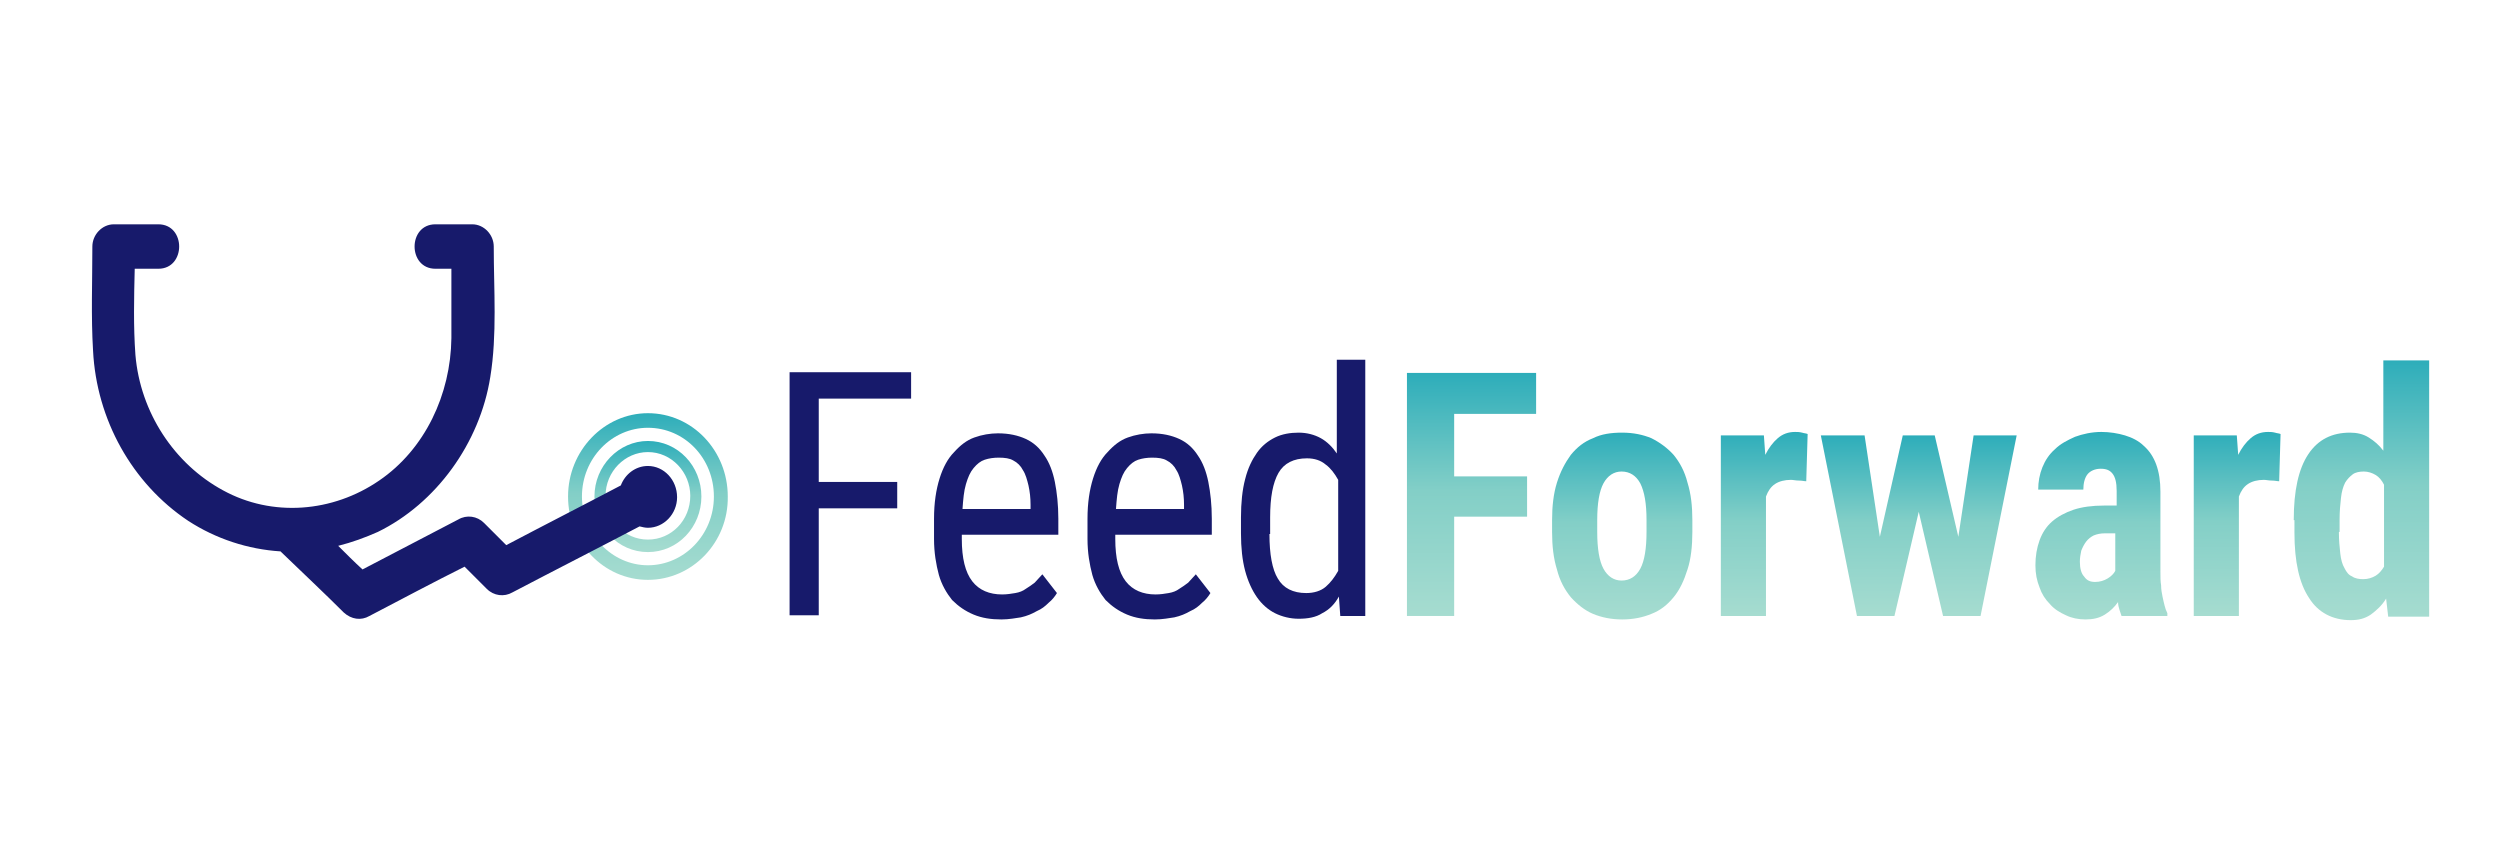
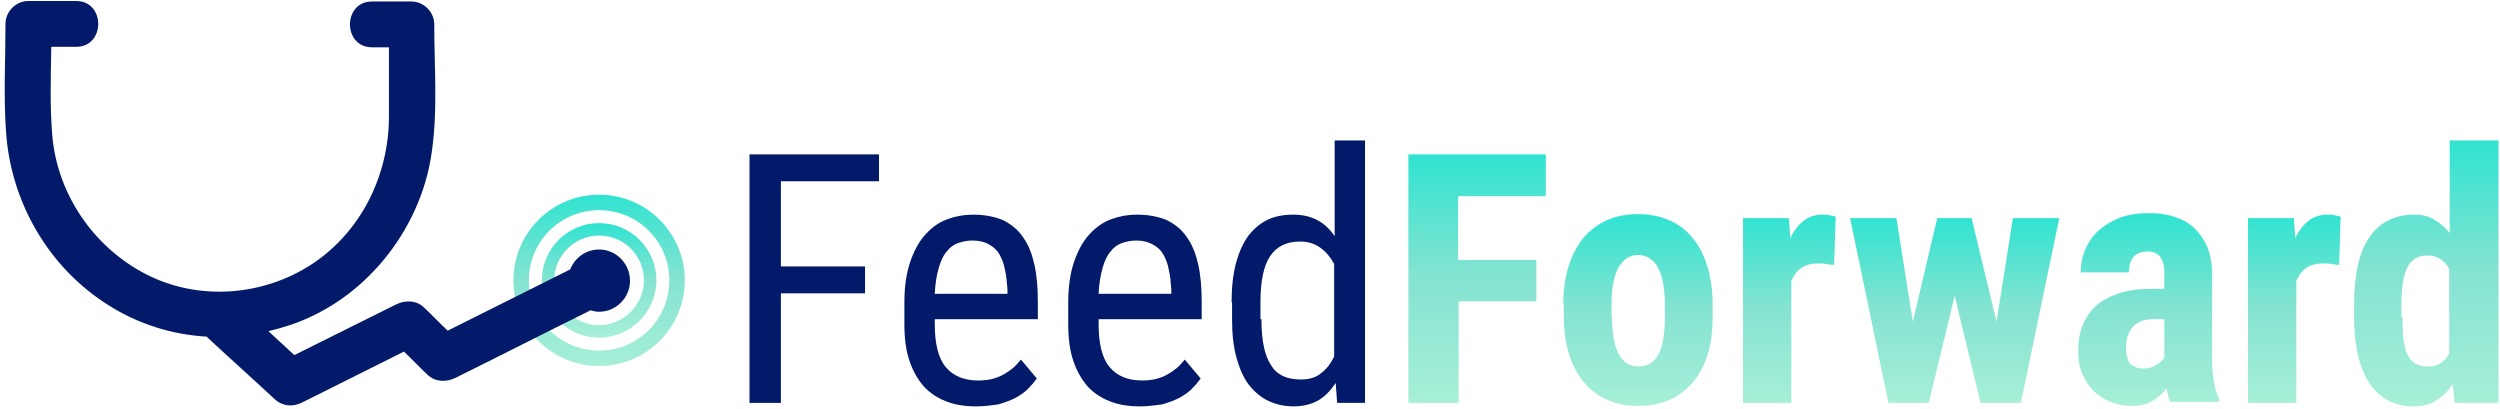
- <svg xmlns="http://www.w3.org/2000/svg" version="1.1" id="Layer_1" x="0px" y="0px" viewBox="0 0 360 122.5" style="enable-background:new 0 0 360 122.5;" xml:space="preserve">
-   <style type="text/css">
- 	.st0{fill:url(#SVGID_1_);}
- 	.st1{fill:url(#SVGID_2_);}
- 	.st2{fill:#171A6B;}
- 	.st3{fill:url(#SVGID_3_);}
- 	.st4{fill:url(#SVGID_4_);}
- 	.st5{fill:url(#SVGID_5_);}
- 	.st6{fill:url(#SVGID_6_);}
- 	.st7{fill:url(#SVGID_7_);}
- 	.st8{fill:url(#SVGID_8_);}
- 	.st9{fill:url(#SVGID_9_);}
- </style>
-   <g>
-     <g>
-       <g>
-         <linearGradient id="SVGID_1_" gradientUnits="userSpaceOnUse" x1="93.318" y1="79.505" x2="93.318" y2="63.435">
-           <stop offset="0" style="stop-color:#A6DCD0" />
-           <stop offset="0.515" style="stop-color:#83CFC7" />
-           <stop offset="1" style="stop-color:#2DADBA" />
-         </linearGradient>
-         <path class="st0" d="M93.3,79.5c-4.3,0-7.7-3.6-7.7-8c0-4.4,3.5-8,7.7-8c4.3,0,7.7,3.6,7.7,8C101,75.9,97.6,79.5,93.3,79.5z      M93.3,65.1c-3.3,0-6.1,2.8-6.1,6.3c0,3.5,2.7,6.3,6.1,6.3s6.1-2.8,6.1-6.3C99.4,68,96.7,65.1,93.3,65.1z" />
-         <linearGradient id="SVGID_2_" gradientUnits="userSpaceOnUse" x1="93.318" y1="83.49" x2="93.318" y2="59.45">
-           <stop offset="0" style="stop-color:#A6DCD0" />
-           <stop offset="0.515" style="stop-color:#83CFC7" />
-           <stop offset="1" style="stop-color:#2DADBA" />
-         </linearGradient>
-         <path class="st1" d="M93.3,83.5c-6.4,0-11.5-5.4-11.5-12c0-6.6,5.2-12,11.5-12c6.4,0,11.5,5.4,11.5,12     C104.9,78.1,99.7,83.5,93.3,83.5z M93.3,61.6c-5.2,0-9.5,4.4-9.5,9.9c0,5.4,4.3,9.9,9.5,9.9c5.2,0,9.5-4.4,9.5-9.9     C102.8,66,98.6,61.6,93.3,61.6z" />
-       </g>
-       <path class="st2" d="M93.3,67.1c-1.8,0-3.3,1.2-3.9,2.8c-5.5,2.9-11,5.7-16.5,8.6c-1.1-1.1-2.1-2.1-3.2-3.2c-1-1-2.5-1.2-3.7-0.5    c-4.6,2.4-9.2,4.8-13.8,7.2c-1.2-1.1-2.3-2.2-3.5-3.4c2-0.5,3.9-1.2,5.7-2c8.4-4.1,14.7-12.8,16.2-22.3c1-6.1,0.5-12.6,0.5-18.8    c0-1.7-1.4-3.2-3.1-3.2c-1.8,0-3.6,0-5.3,0c-4,0-4,6.4,0,6.4c0.8,0,1.5,0,2.3,0c0,3.3,0,6.6,0,10c-0.1,8.1-3.8,16-10.4,20.5    c-6.7,4.6-15.4,5.3-22.5,1.4c-7-3.8-11.9-11.2-12.6-19.5c-0.3-4.1-0.2-8.3-0.1-12.4c1.1,0,2.3,0,3.4,0c4,0,4-6.4,0-6.4    c-2.1,0-4.3,0-6.4,0c-1.7,0-3.1,1.5-3.1,3.2c0,5-0.2,10.1,0.1,15C13.9,60.4,19,69.6,27.1,75c4,2.6,8.6,4.1,13.3,4.4    c0.1,0.1,0.1,0.1,0.2,0.2c3,2.9,6,5.7,8.9,8.6c1.1,1,2.5,1.2,3.7,0.5c4.6-2.4,9.1-4.8,13.7-7.1c1.1,1.1,2.1,2.1,3.2,3.2    c1,1,2.5,1.2,3.7,0.5c6.1-3.2,12.2-6.3,18.3-9.5c0.4,0.1,0.8,0.2,1.2,0.2c2.3,0,4.2-2,4.2-4.4C97.5,69.1,95.6,67.1,93.3,67.1z" />
-     </g>
-     <g>
-       <g>
+ <svg xmlns="http://www.w3.org/2000/svg" width="502px" height="82px" viewBox="0 0 502 82" version="1.1">
+   <defs>
+     <linearGradient x1="50.033%" y1="99.983%" x2="50.033%" y2="0.196%" id="linearGradient-1">
+       <stop stop-color="#A7EFD8" offset="0%" />
+       <stop stop-color="#84E3D1" offset="51.49%" />
+       <stop stop-color="#30E3D1" offset="100%" />
+     </linearGradient>
+     <linearGradient x1="50.022%" y1="99.964%" x2="50.022%" y2="0.154%" id="linearGradient-2">
+       <stop stop-color="#A7EFD8" offset="0%" />
+       <stop stop-color="#84E3D1" offset="51.49%" />
+       <stop stop-color="#30E3D1" offset="100%" />
+     </linearGradient>
+     <linearGradient x1="50.245%" y1="100.001%" x2="50.245%" y2="-0.055%" id="linearGradient-3">
+       <stop stop-color="#A7EFD8" offset="0%" />
+       <stop stop-color="#84E3D1" offset="51.49%" />
+       <stop stop-color="#30E3D1" offset="100%" />
+     </linearGradient>
+     <linearGradient x1="50.117%" y1="100.224%" x2="50.117%" y2="0.291%" id="linearGradient-4">
+       <stop stop-color="#A7EFD8" offset="0%" />
+       <stop stop-color="#84E3D1" offset="51.49%" />
+       <stop stop-color="#30E3D1" offset="100%" />
+     </linearGradient>
+     <linearGradient x1="49.356%" y1="100.002%" x2="49.356%" y2="0.031%" id="linearGradient-5">
+       <stop stop-color="#A7EFD8" offset="0%" />
+       <stop stop-color="#84E3D1" offset="51.49%" />
+       <stop stop-color="#30E3D1" offset="100%" />
+     </linearGradient>
+     <linearGradient x1="49.986%" y1="100.002%" x2="49.986%" y2="-0.006%" id="linearGradient-6">
+       <stop stop-color="#A7EFD8" offset="0%" />
+       <stop stop-color="#84E3D1" offset="51.49%" />
+       <stop stop-color="#30E3D1" offset="100%" />
+     </linearGradient>
+     <linearGradient x1="50.055%" y1="100.223%" x2="50.055%" y2="0.806%" id="linearGradient-7">
+       <stop stop-color="#A7EFD8" offset="0%" />
+       <stop stop-color="#84E3D1" offset="51.49%" />
+       <stop stop-color="#30E3D1" offset="100%" />
+     </linearGradient>
+     <linearGradient x1="49.164%" y1="100.002%" x2="49.164%" y2="0.031%" id="linearGradient-8">
+       <stop stop-color="#A7EFD8" offset="0%" />
+       <stop stop-color="#84E3D1" offset="51.49%" />
+       <stop stop-color="#30E3D1" offset="100%" />
+     </linearGradient>
+     <linearGradient x1="49.901%" y1="99.975%" x2="49.901%" y2="0.055%" id="linearGradient-9">
+       <stop stop-color="#A7EFD8" offset="0%" />
+       <stop stop-color="#84E3D1" offset="51.49%" />
+       <stop stop-color="#30E3D1" offset="100%" />
+     </linearGradient>
+   </defs>
+   <g id="Page-1" stroke="none" stroke-width="1" fill="none" fill-rule="evenodd">
+     <g id="Artboard" transform="translate(-1405, -85)">
+       <g id="Group" transform="translate(1405, 85)">
        <g>
-           <path class="st2" d="M129.2,73.2h-11.3v15.4h-4.2v-35h17.5v3.8h-13.3v12h11.3V73.2z" />
-           <path class="st2" d="M144.2,89.2c-1.5,0-2.8-0.2-4-0.7c-1.2-0.5-2.2-1.2-3.1-2.1c-0.8-1-1.5-2.2-1.9-3.6      c-0.4-1.5-0.7-3.2-0.7-5.2v-2.9c0-2.3,0.3-4.2,0.8-5.8c0.5-1.6,1.2-2.9,2.1-3.8c0.9-1,1.8-1.7,2.9-2.1c1.1-0.4,2.3-0.6,3.4-0.6      c1.6,0,2.9,0.3,4,0.8c1.1,0.5,2,1.3,2.7,2.4c0.7,1,1.2,2.3,1.5,3.8c0.3,1.5,0.5,3.3,0.5,5.3V77h-13.9v0.6c0,2.8,0.5,4.8,1.5,6.1      c1,1.3,2.5,1.9,4.3,1.9c0.7,0,1.3-0.1,1.9-0.2c0.6-0.1,1.1-0.3,1.5-0.6c0.5-0.3,0.9-0.6,1.3-0.9c0.4-0.4,0.7-0.8,1.1-1.2      l2.1,2.7c-0.3,0.5-0.7,1-1.2,1.4c-0.5,0.5-1,0.9-1.7,1.2c-0.7,0.4-1.4,0.7-2.3,0.9C146.3,89,145.3,89.2,144.2,89.2z M143.8,65.9      c-0.7,0-1.4,0.1-2,0.3c-0.6,0.2-1.1,0.6-1.6,1.2c-0.5,0.6-0.8,1.3-1.1,2.3c-0.3,1-0.4,2.2-0.5,3.6h9.8v-0.6c0-1-0.1-1.9-0.3-2.8      c-0.2-0.8-0.4-1.6-0.8-2.2c-0.3-0.6-0.8-1.1-1.4-1.4C145.4,66,144.7,65.9,143.8,65.9z" />
-           <path class="st2" d="M166.3,89.2c-1.5,0-2.8-0.2-4-0.7c-1.2-0.5-2.2-1.2-3.1-2.1c-0.8-1-1.5-2.2-1.9-3.6      c-0.4-1.5-0.7-3.2-0.7-5.2v-2.9c0-2.3,0.3-4.2,0.8-5.8c0.5-1.6,1.2-2.9,2.1-3.8c0.9-1,1.8-1.7,2.9-2.1c1.1-0.4,2.3-0.6,3.4-0.6      c1.6,0,2.9,0.3,4,0.8c1.1,0.5,2,1.3,2.7,2.4c0.7,1,1.2,2.3,1.5,3.8c0.3,1.5,0.5,3.3,0.5,5.3V77h-13.9v0.6c0,2.8,0.5,4.8,1.5,6.1      c1,1.3,2.5,1.9,4.3,1.9c0.7,0,1.3-0.1,1.9-0.2c0.6-0.1,1.1-0.3,1.5-0.6c0.5-0.3,0.9-0.6,1.3-0.9c0.4-0.4,0.7-0.8,1.1-1.2      l2.1,2.7c-0.3,0.5-0.7,1-1.2,1.4c-0.5,0.5-1,0.9-1.7,1.2c-0.7,0.4-1.4,0.7-2.3,0.9C168.4,89,167.4,89.2,166.3,89.2z M165.9,65.9      c-0.7,0-1.4,0.1-2,0.3c-0.6,0.2-1.1,0.6-1.6,1.2c-0.5,0.6-0.8,1.3-1.1,2.3c-0.3,1-0.4,2.2-0.5,3.6h9.8v-0.6c0-1-0.1-1.9-0.3-2.8      c-0.2-0.8-0.4-1.6-0.8-2.2c-0.3-0.6-0.8-1.1-1.4-1.4C167.5,66,166.8,65.9,165.9,65.9z" />
-           <path class="st2" d="M178.7,74.5c0-2.1,0.2-4,0.6-5.5c0.4-1.6,1-2.8,1.7-3.8c0.7-1,1.6-1.7,2.6-2.2c1-0.5,2.2-0.7,3.4-0.7      c1.2,0,2.3,0.3,3.2,0.8c0.9,0.5,1.7,1.3,2.3,2.2V51.8h4.1v36.9H193l-0.2-2.8c-0.6,1.1-1.4,1.9-2.4,2.4c-0.9,0.6-2.1,0.8-3.4,0.8      c-1.2,0-2.4-0.3-3.4-0.8c-1-0.5-1.9-1.3-2.6-2.3c-0.7-1-1.3-2.3-1.7-3.8c-0.4-1.5-0.6-3.3-0.6-5.4V74.5z M182.8,76.9      c0,2.9,0.4,5.1,1.2,6.4c0.8,1.4,2.2,2.1,4.1,2.1c1.1,0,2.1-0.3,2.8-0.9c0.7-0.6,1.3-1.4,1.8-2.3V69.1c-0.5-0.9-1.1-1.7-1.8-2.2      c-0.7-0.6-1.6-0.9-2.7-0.9c-1.9,0-3.3,0.7-4.1,2.1c-0.8,1.4-1.2,3.5-1.2,6.4V76.9z" />
+           <g transform="translate(103, 39)" fill-rule="nonzero" id="Shape">
+             <path d="M17.3,28.8 C11,28.8 5.8,23.7 5.8,17.3 C5.8,11 10.9,5.8 17.3,5.8 C23.6,5.8 28.8,10.9 28.8,17.3 C28.8,23.6 23.6,28.8 17.3,28.8 Z M17.3,8.3 C12.3,8.3 8.3,12.4 8.3,17.3 C8.3,22.3 12.4,26.3 17.3,26.3 C22.2,26.3 26.3,22.2 26.3,17.3 C26.3,12.3 22.3,8.3 17.3,8.3 Z" fill="url(#linearGradient-1)" />
+             <path d="M17.3,34.5 C7.8,34.5 0.1,26.8 0.1,17.3 C0.1,7.8 7.8,0.1 17.3,0.1 C26.8,0.1 34.5,7.8 34.5,17.3 C34.5,26.8 26.8,34.5 17.3,34.5 Z M17.3,3.2 C9.5,3.2 3.2,9.5 3.2,17.3 C3.2,25.1 9.5,31.4 17.3,31.4 C25.1,31.4 31.4,25.1 31.4,17.3 C31.4,9.5 25.1,3.2 17.3,3.2 Z" fill="url(#linearGradient-2)" />
+           </g>
+           <path d="M120.3,50.1 C117.6,50.1 115.4,51.8 114.5,54.1 C106.3,58.2 98.1,62.3 89.9,66.4 C88.3,64.9 86.8,63.3 85.2,61.8 C83.7,60.3 81.5,60.2 79.6,61.1 C72.8,64.5 65.9,67.9 59.1,71.3 C57.4,69.7 55.6,68.1 53.9,66.5 C56.8,65.8 59.7,64.9 62.4,63.6 C74.9,57.8 84.2,45.4 86.5,31.8 C88,23 87.2,13.8 87.2,4.9 C87.2,2.4 85.1,0.3 82.6,0.3 C80,0.3 77.3,0.3 74.7,0.3 C68.8,0.3 68.8,9.5 74.7,9.5 C75.8,9.5 76.9,9.5 78.1,9.5 C78.1,14.2 78.1,19 78.1,23.7 C78,35.3 72.5,46.5 62.7,53 C52.8,59.5 39.8,60.5 29.2,55 C18.8,49.6 11.5,39 10.5,27.2 C10,21.3 10.2,15.4 10.3,9.4 C12,9.4 13.7,9.4 15.3,9.4 C21.2,9.4 21.2,0.2 15.3,0.2 C12.1,0.2 8.9,0.2 5.7,0.2 C3.2,0.2 1.1,2.3 1.1,4.8 C1.1,11.9 0.7,19.2 1.2,26.3 C2.1,40.5 9.7,53.7 21.8,61.3 C27.8,65.1 34.6,67.2 41.5,67.6 C41.6,67.7 41.7,67.8 41.8,67.9 C46.2,72 50.7,76 55.1,80.1 C56.7,81.6 58.8,81.8 60.7,80.8 C67.5,77.4 74.3,74 81.1,70.6 C82.7,72.1 84.2,73.7 85.8,75.2 C87.3,76.7 89.5,76.8 91.4,75.9 C100.5,71.4 109.5,66.8 118.6,62.3 C119.2,62.5 119.7,62.6 120.3,62.6 C123.7,62.6 126.5,59.8 126.5,56.4 C126.5,52.9 123.7,50.1 120.3,50.1 Z" id="Path" fill="#031A6B" />
        </g>
-         <linearGradient id="SVGID_3_" gradientUnits="userSpaceOnUse" x1="211.904" y1="88.681" x2="211.904" y2="53.722">
-           <stop offset="0" style="stop-color:#A6DCD0" />
-           <stop offset="0.515" style="stop-color:#83CFC7" />
-           <stop offset="1" style="stop-color:#2DADBA" />
-         </linearGradient>
-         <path class="st3" d="M219.9,74.4h-10.5v14.3h-6.8v-35h18.6v5.9h-11.8v9h10.5V74.4z" />
-         <linearGradient id="SVGID_4_" gradientUnits="userSpaceOnUse" x1="233.601" y1="89.161" x2="233.601" y2="62.222">
-           <stop offset="0" style="stop-color:#A6DCD0" />
-           <stop offset="0.515" style="stop-color:#83CFC7" />
-           <stop offset="1" style="stop-color:#2DADBA" />
-         </linearGradient>
-         <path class="st4" d="M223.5,74.9c0-2,0.2-3.8,0.7-5.4c0.5-1.6,1.2-2.9,2-4c0.9-1.1,1.9-1.9,3.2-2.4c1.2-0.6,2.6-0.8,4.2-0.8     c1.6,0,3,0.3,4.2,0.8c1.2,0.6,2.3,1.4,3.2,2.4c0.9,1.1,1.6,2.4,2,4c0.5,1.6,0.7,3.4,0.7,5.4v1.7c0,2-0.2,3.9-0.7,5.4     c-0.5,1.6-1.1,2.9-2,4c-0.9,1.1-1.9,1.9-3.2,2.4c-1.2,0.5-2.6,0.8-4.2,0.8c-1.6,0-3-0.3-4.2-0.8c-1.2-0.5-2.3-1.4-3.2-2.4     c-0.9-1.1-1.6-2.4-2-4c-0.5-1.6-0.7-3.4-0.7-5.4V74.9z M230,76.6c0,2.4,0.3,4.2,0.9,5.3c0.6,1.1,1.5,1.7,2.6,1.7     c1.2,0,2.1-0.6,2.7-1.7c0.6-1.1,0.9-2.9,0.9-5.3v-1.7c0-2.4-0.3-4.1-0.9-5.3c-0.6-1.1-1.5-1.7-2.7-1.7c-1.1,0-2,0.6-2.6,1.7     c-0.6,1.1-0.9,2.9-0.9,5.3V76.6z" />
-         <linearGradient id="SVGID_5_" gradientUnits="userSpaceOnUse" x1="253.938" y1="88.681" x2="253.938" y2="62.222">
-           <stop offset="0" style="stop-color:#A6DCD0" />
-           <stop offset="0.515" style="stop-color:#83CFC7" />
-           <stop offset="1" style="stop-color:#2DADBA" />
-         </linearGradient>
-         <path class="st5" d="M260.1,69.3c-0.3,0-0.6-0.1-1.1-0.1c-0.4,0-0.8-0.1-1.1-0.1c-0.9,0-1.7,0.2-2.3,0.6c-0.6,0.4-1,1-1.3,1.8     v17.2h-6.5v-26h6.2l0.2,2.8c0.5-1,1.1-1.8,1.8-2.4c0.7-0.6,1.5-0.9,2.5-0.9c0.3,0,0.6,0,1,0.1c0.3,0.1,0.6,0.1,0.8,0.2     L260.1,69.3z" />
-         <linearGradient id="SVGID_6_" gradientUnits="userSpaceOnUse" x1="276.338" y1="88.681" x2="276.338" y2="62.702">
-           <stop offset="0" style="stop-color:#A6DCD0" />
-           <stop offset="0.515" style="stop-color:#83CFC7" />
-           <stop offset="1" style="stop-color:#2DADBA" />
-         </linearGradient>
-         <path class="st6" d="M282,77.3l2.2-14.6h6.2l-5.2,26h-5.4l-3.5-15l-3.5,15h-5.4l-5.2-26h6.3l2.2,14.6l3.3-14.6h4.6L282,77.3z" />
-         <linearGradient id="SVGID_7_" gradientUnits="userSpaceOnUse" x1="302.543" y1="89.161" x2="302.543" y2="62.222">
-           <stop offset="0" style="stop-color:#A6DCD0" />
-           <stop offset="0.515" style="stop-color:#83CFC7" />
-           <stop offset="1" style="stop-color:#2DADBA" />
-         </linearGradient>
-         <path class="st7" d="M305.5,88.7c-0.1-0.3-0.2-0.6-0.3-0.9c-0.1-0.3-0.2-0.7-0.2-1.1c-0.5,0.7-1.1,1.3-1.9,1.8s-1.7,0.7-2.8,0.7     c-1,0-2-0.2-2.8-0.6c-0.9-0.4-1.7-0.9-2.3-1.6c-0.7-0.7-1.2-1.5-1.5-2.4c-0.4-1-0.6-2-0.6-3.2c0-1.3,0.2-2.5,0.6-3.6s1-2,1.8-2.7     c0.8-0.7,1.9-1.3,3.1-1.7c1.2-0.4,2.7-0.6,4.4-0.6h1.8v-2.1c0-1.2-0.2-2-0.6-2.5c-0.4-0.5-0.9-0.7-1.7-0.7     c-0.8,0-1.5,0.3-1.9,0.8c-0.4,0.5-0.6,1.3-0.6,2.2h-6.5c0-1.1,0.2-2.2,0.6-3.2c0.4-1,1-1.9,1.8-2.6c0.8-0.8,1.8-1.3,2.9-1.8     c1.1-0.4,2.4-0.7,3.8-0.7c1.2,0,2.4,0.2,3.4,0.5c1,0.3,2,0.8,2.7,1.5c0.8,0.7,1.4,1.6,1.8,2.7c0.4,1.1,0.6,2.4,0.6,3.9v11.5     c0,0.8,0,1.4,0.1,2c0,0.6,0.1,1.1,0.2,1.6c0.1,0.5,0.2,0.9,0.3,1.3c0.1,0.4,0.2,0.7,0.4,1.1v0.4H305.5z M301.7,83.8     c0.7,0,1.3-0.2,1.8-0.5c0.5-0.3,0.9-0.7,1.1-1.1v-5.4h-1.5c-0.6,0-1.1,0.1-1.6,0.3c-0.4,0.2-0.8,0.5-1.1,0.9     c-0.3,0.4-0.5,0.8-0.7,1.3c-0.1,0.5-0.2,1-0.2,1.6c0,0.9,0.2,1.7,0.6,2.1C300.5,83.6,301,83.8,301.7,83.8z" />
-         <linearGradient id="SVGID_8_" gradientUnits="userSpaceOnUse" x1="322.096" y1="88.681" x2="322.096" y2="62.222">
-           <stop offset="0" style="stop-color:#A6DCD0" />
-           <stop offset="0.515" style="stop-color:#83CFC7" />
-           <stop offset="1" style="stop-color:#2DADBA" />
-         </linearGradient>
-         <path class="st8" d="M328.2,69.3c-0.3,0-0.6-0.1-1.1-0.1c-0.4,0-0.8-0.1-1.1-0.1c-0.9,0-1.7,0.2-2.3,0.6c-0.6,0.4-1,1-1.3,1.8     v17.2h-6.5v-26h6.2l0.2,2.8c0.5-1,1.1-1.8,1.8-2.4c0.7-0.6,1.5-0.9,2.5-0.9c0.3,0,0.6,0,1,0.1c0.3,0.1,0.6,0.1,0.8,0.2     L328.2,69.3z" />
-         <linearGradient id="SVGID_9_" gradientUnits="userSpaceOnUse" x1="340" y1="89.161" x2="340" y2="51.801">
-           <stop offset="0" style="stop-color:#A6DCD0" />
-           <stop offset="0.515" style="stop-color:#83CFC7" />
-           <stop offset="1" style="stop-color:#2DADBA" />
-         </linearGradient>
-         <path class="st9" d="M330.3,74.9c0-4.3,0.7-7.4,2.1-9.5c1.4-2.1,3.4-3.1,6-3.1c1,0,1.9,0.2,2.7,0.7c0.8,0.5,1.5,1.1,2.1,1.9v-13     h6.6v36.9h-5.9l-0.3-2.6c-0.6,1-1.4,1.7-2.2,2.3c-0.9,0.6-1.8,0.8-2.9,0.8c-2.6,0-4.7-1.1-6-3.2c-1.4-2.1-2.1-5.2-2.1-9.4V74.9z      M336.8,76.6c0,1.2,0.1,2.2,0.2,3.1c0.1,0.9,0.3,1.6,0.6,2.1c0.3,0.6,0.6,1,1.1,1.2c0.4,0.3,1,0.4,1.6,0.4c0.7,0,1.3-0.2,1.8-0.5     c0.5-0.3,0.9-0.8,1.2-1.3V69.8c-0.3-0.6-0.7-1.1-1.2-1.4c-0.5-0.3-1.1-0.5-1.7-0.5c-0.6,0-1.2,0.1-1.6,0.4     c-0.4,0.3-0.8,0.7-1.1,1.2c-0.3,0.6-0.5,1.3-0.6,2.2c-0.1,0.9-0.2,1.9-0.2,3.2V76.6z" />
+         <g transform="translate(150, 28)">
+           <g fill="#031A6B">
+             <polygon id="Path" points="23.7 30.9 6.8 30.9 6.8 52.9 0.5 52.9 0.5 3 26.5 3 26.5 8.4 6.8 8.4 6.8 25.5 23.7 25.5" />
+             <path d="M46,53.6 C43.8,53.6 41.8,53.3 40,52.6 C38.2,51.9 36.7,50.9 35.5,49.6 C34.3,48.2 33.3,46.5 32.6,44.4 C31.9,42.3 31.6,39.9 31.6,37 L31.6,32.8 C31.6,29.5 32,26.8 32.8,24.5 C33.6,22.2 34.6,20.4 35.9,19 C37.2,17.6 38.6,16.6 40.3,16 C41.9,15.4 43.6,15.1 45.4,15.1 C47.7,15.1 49.7,15.5 51.4,16.2 C53,17 54.4,18.1 55.4,19.6 C56.5,21.1 57.2,22.9 57.7,25.1 C58.2,27.3 58.4,29.8 58.4,32.6 L58.4,36.1 L37.7,36.1 L37.7,37 C37.7,41 38.4,43.9 39.9,45.7 C41.4,47.5 43.6,48.4 46.4,48.4 C47.4,48.4 48.4,48.3 49.2,48.1 C50,47.9 50.8,47.6 51.5,47.2 C52.2,46.8 52.8,46.4 53.4,45.9 C54,45.4 54.5,44.8 55,44.2 L58.2,48 C57.7,48.7 57.1,49.4 56.4,50.1 C55.7,50.8 54.8,51.4 53.9,51.9 C52.9,52.4 51.8,52.8 50.5,53.2 C49.1,53.4 47.6,53.6 46,53.6 Z M45.3,20.3 C44.2,20.3 43.3,20.5 42.4,20.8 C41.5,21.1 40.7,21.7 40.1,22.5 C39.4,23.3 38.9,24.4 38.5,25.8 C38.1,27.2 37.8,28.9 37.7,31 L52.3,31 L52.3,30.2 C52.2,28.8 52.1,27.4 51.8,26.2 C51.6,25 51.2,24 50.7,23.1 C50.2,22.2 49.5,21.6 48.6,21.1 C47.8,20.6 46.7,20.3 45.3,20.3 Z" id="Shape" fill-rule="nonzero" />
+             <path d="M78.9,53.6 C76.7,53.6 74.7,53.3 72.9,52.6 C71.1,51.9 69.6,50.9 68.4,49.6 C67.2,48.2 66.2,46.5 65.5,44.4 C64.8,42.3 64.5,39.9 64.5,37 L64.5,32.8 C64.5,29.5 64.9,26.8 65.7,24.5 C66.5,22.2 67.5,20.4 68.8,19 C70.1,17.6 71.5,16.6 73.2,16 C74.8,15.4 76.5,15.1 78.3,15.1 C80.6,15.1 82.6,15.5 84.3,16.2 C85.9,17 87.3,18.1 88.3,19.6 C89.4,21.1 90.1,22.9 90.6,25.1 C91.1,27.3 91.3,29.8 91.3,32.6 L91.3,36.1 L70.6,36.1 L70.6,37 C70.6,41 71.3,43.9 72.8,45.7 C74.3,47.5 76.5,48.4 79.3,48.4 C80.3,48.4 81.3,48.3 82.1,48.1 C82.9,47.9 83.7,47.6 84.4,47.2 C85.1,46.8 85.7,46.4 86.3,45.9 C86.9,45.4 87.4,44.8 87.9,44.2 L91.1,48 C90.6,48.7 90,49.4 89.3,50.1 C88.6,50.8 87.7,51.4 86.8,51.9 C85.8,52.4 84.7,52.8 83.4,53.2 C81.9,53.4 80.5,53.6 78.9,53.6 Z M78.2,20.3 C77.1,20.3 76.2,20.5 75.3,20.8 C74.4,21.1 73.6,21.7 73,22.5 C72.3,23.3 71.8,24.4 71.4,25.8 C71,27.2 70.7,28.9 70.6,31 L85.2,31 L85.2,30.2 C85.1,28.8 85,27.4 84.7,26.2 C84.5,25 84.1,24 83.6,23.1 C83.1,22.2 82.4,21.6 81.5,21.1 C80.6,20.6 79.5,20.3 78.2,20.3 Z" id="Shape" fill-rule="nonzero" />
+             <path d="M97.3,32.7 C97.3,29.7 97.6,27 98.2,24.8 C98.8,22.6 99.6,20.8 100.7,19.3 C101.8,17.9 103.1,16.8 104.6,16.1 C106.1,15.4 107.8,15.1 109.7,15.1 C111.6,15.1 113.2,15.5 114.5,16.2 C115.9,16.9 117,18 118,19.4 L118,0.2 L124.1,0.2 L124.1,52.9 L118.5,52.9 L118.2,48.9 C117.2,50.4 116.1,51.6 114.7,52.4 C113.3,53.2 111.6,53.6 109.7,53.6 C107.9,53.6 106.2,53.2 104.7,52.5 C103.2,51.8 101.9,50.7 100.8,49.3 C99.7,47.9 98.9,46 98.3,43.9 C97.7,41.7 97.4,39.2 97.4,36.2 L97.4,32.7 L97.3,32.7 Z M103.3,36.1 C103.3,40.3 103.9,43.3 105.2,45.3 C106.4,47.3 108.4,48.2 111.2,48.2 C112.9,48.2 114.3,47.8 115.3,46.9 C116.4,46.1 117.2,45 117.9,43.6 L117.9,25 C117.2,23.7 116.3,22.6 115.2,21.8 C114.1,21 112.8,20.5 111.1,20.5 C108.3,20.5 106.3,21.5 105,23.5 C103.7,25.5 103.1,28.6 103.1,32.7 L103.1,36.1 L103.3,36.1 Z" id="Shape" fill-rule="nonzero" />
+           </g>
+           <polygon id="Path" fill="url(#linearGradient-3)" points="158.6 32.5 142.9 32.5 142.9 52.9 132.8 52.9 132.8 3 160.4 3 160.4 11.4 142.8 11.4 142.8 24.2 158.5 24.2 158.5 32.5" />
+           <path d="M163.9,33.1 C163.9,30.2 164.3,27.6 165,25.4 C165.7,23.2 166.7,21.3 168,19.7 C169.3,18.2 170.9,17 172.7,16.2 C174.5,15.4 176.6,15 178.9,15 C181.2,15 183.3,15.4 185.1,16.2 C187,17 188.5,18.1 189.8,19.7 C191.1,21.2 192.1,23.1 192.8,25.4 C193.5,27.6 193.9,30.2 193.9,33.1 L193.9,35.5 C193.9,38.4 193.6,41 192.9,43.2 C192.2,45.4 191.2,47.3 189.9,48.8 C188.6,50.3 187,51.5 185.2,52.3 C183.3,53.1 181.3,53.5 179,53.5 C176.7,53.5 174.6,53.1 172.8,52.3 C170.9,51.5 169.4,50.4 168.1,48.8 C166.8,47.3 165.8,45.4 165.1,43.2 C164.4,41 164,38.4 164,35.5 L164,33.1 L163.9,33.1 Z M173.7,35.6 C173.7,39.1 174.2,41.6 175.1,43.2 C176,44.8 177.3,45.6 179,45.6 C180.8,45.6 182.1,44.8 183,43.2 C183.9,41.6 184.3,39.1 184.3,35.6 L184.3,33.2 C184.3,29.8 183.8,27.3 182.9,25.7 C182,24.1 180.6,23.2 178.9,23.2 C177.3,23.2 176,24 175,25.7 C174.1,27.3 173.6,29.8 173.6,33.2 L173.6,35.6 L173.7,35.6 Z" id="Shape" fill="url(#linearGradient-4)" fill-rule="nonzero" />
+           <path d="M218.3,25.2 C217.9,25.2 217.3,25.1 216.7,25 C216.1,24.9 215.5,24.9 215.1,24.9 C213.7,24.9 212.6,25.2 211.7,25.8 C210.8,26.4 210.2,27.3 209.7,28.4 L209.7,52.9 L200,52.9 L200,15.8 L209.2,15.8 L209.5,19.8 C210.2,18.3 211.1,17.2 212.2,16.3 C213.3,15.5 214.5,15.1 215.9,15.1 C216.3,15.1 216.8,15.1 217.3,15.2 C217.8,15.3 218.2,15.4 218.6,15.5 L218.3,25.2 Z" id="Path" fill="url(#linearGradient-5)" />
+           <polygon id="Path" fill="url(#linearGradient-6)" points="250.9 36.6 254.2 15.8 263.5 15.8 255.8 52.9 247.7 52.9 242.5 31.4 237.3 52.9 229.2 52.9 221.5 15.8 230.8 15.8 234.1 36.6 239 15.8 245.9 15.8" />
+           <path d="M285.9,52.9 C285.7,52.5 285.6,52.1 285.4,51.6 C285.3,51.1 285.2,50.6 285,50 C284.3,51 283.3,51.9 282.2,52.5 C281,53.2 279.6,53.5 278,53.5 C276.5,53.5 275.1,53.2 273.8,52.7 C272.5,52.2 271.3,51.4 270.4,50.5 C269.4,49.5 268.7,48.4 268.1,47 C267.5,45.6 267.3,44.1 267.3,42.4 C267.3,40.5 267.6,38.8 268.2,37.3 C268.8,35.8 269.7,34.5 270.9,33.4 C272.1,32.3 273.7,31.5 275.5,30.9 C277.3,30.3 279.5,30 282,30 L284.6,30 L284.6,27 C284.6,25.3 284.3,24.2 283.7,23.5 C283.1,22.8 282.3,22.5 281.2,22.5 C279.9,22.5 279,22.9 278.4,23.6 C277.8,24.3 277.5,25.4 277.5,26.7 L267.8,26.7 C267.8,25.1 268.1,23.6 268.7,22.1 C269.3,20.7 270.2,19.4 271.4,18.3 C272.6,17.2 274,16.4 275.7,15.7 C277.4,15.1 279.3,14.8 281.4,14.8 C283.3,14.8 285,15 286.5,15.5 C288.1,16 289.4,16.7 290.5,17.7 C291.6,18.7 292.5,20 293.2,21.5 C293.8,23 294.2,24.9 294.2,27.1 L294.2,43.6 C294.2,44.7 294.2,45.6 294.3,46.5 C294.4,47.3 294.4,48.1 294.6,48.8 C294.7,49.5 294.9,50.1 295,50.6 C295.2,51.1 295.4,51.6 295.6,52.1 L295.6,52.7 L285.9,52.7 L285.9,52.9 Z M280.2,46 C281.3,46 282.2,45.8 282.9,45.3 C283.7,44.9 284.2,44.4 284.6,43.8 L284.6,36.1 L282.3,36.1 C281.4,36.1 280.6,36.2 279.9,36.5 C279.2,36.8 278.7,37.2 278.2,37.7 C277.8,38.2 277.4,38.8 277.2,39.6 C277,40.3 276.9,41.1 276.9,41.9 C276.9,43.2 277.2,44.3 277.7,45 C278.4,45.6 279.2,46 280.2,46 Z" id="Shape" fill="url(#linearGradient-7)" fill-rule="nonzero" />
+           <path d="M319.7,25.2 C319.3,25.2 318.7,25.1 318.1,25 C317.5,24.9 316.9,24.9 316.5,24.9 C315.1,24.9 314,25.2 313.1,25.8 C312.2,26.4 311.6,27.3 311.1,28.4 L311.1,52.9 L301.4,52.9 L301.4,15.8 L310.6,15.8 L310.9,19.8 C311.6,18.3 312.5,17.2 313.6,16.3 C314.7,15.5 315.9,15.1 317.3,15.1 C317.7,15.1 318.2,15.1 318.7,15.2 C319.2,15.3 319.6,15.4 320,15.5 L319.7,25.2 Z" id="Path" fill="url(#linearGradient-8)" />
+           <path d="M322.7,33.2 C322.7,27.1 323.7,22.6 325.8,19.6 C327.9,16.6 330.9,15.1 334.8,15.1 C336.3,15.1 337.7,15.4 338.8,16.1 C340,16.8 341,17.7 341.9,18.8 L341.9,0.2 L351.7,0.2 L351.7,52.9 L342.9,52.9 L342.5,49.1 C341.6,50.5 340.5,51.6 339.2,52.4 C337.9,53.2 336.5,53.6 334.8,53.6 C330.9,53.6 327.9,52.1 325.8,49 C323.8,46 322.7,41.5 322.7,35.6 L322.7,33.2 Z M332.4,35.7 C332.4,37.4 332.5,38.9 332.6,40.1 C332.8,41.3 333,42.4 333.4,43.2 C333.8,44 334.3,44.6 335,45 C335.7,45.4 336.5,45.6 337.5,45.6 C338.5,45.6 339.4,45.4 340.1,44.9 C340.8,44.4 341.4,43.8 341.8,43 L341.8,26 C341.3,25.1 340.8,24.5 340,24 C339.3,23.5 338.4,23.3 337.4,23.3 C336.4,23.3 335.6,23.5 335,23.9 C334.3,24.3 333.8,24.9 333.4,25.7 C333,26.5 332.7,27.5 332.5,28.8 C332.3,30.1 332.2,31.6 332.2,33.3 L332.2,35.7 L332.4,35.7 Z" id="Shape" fill="url(#linearGradient-9)" fill-rule="nonzero" />
+         </g>
      </g>
    </g>
  </g>
</svg>
